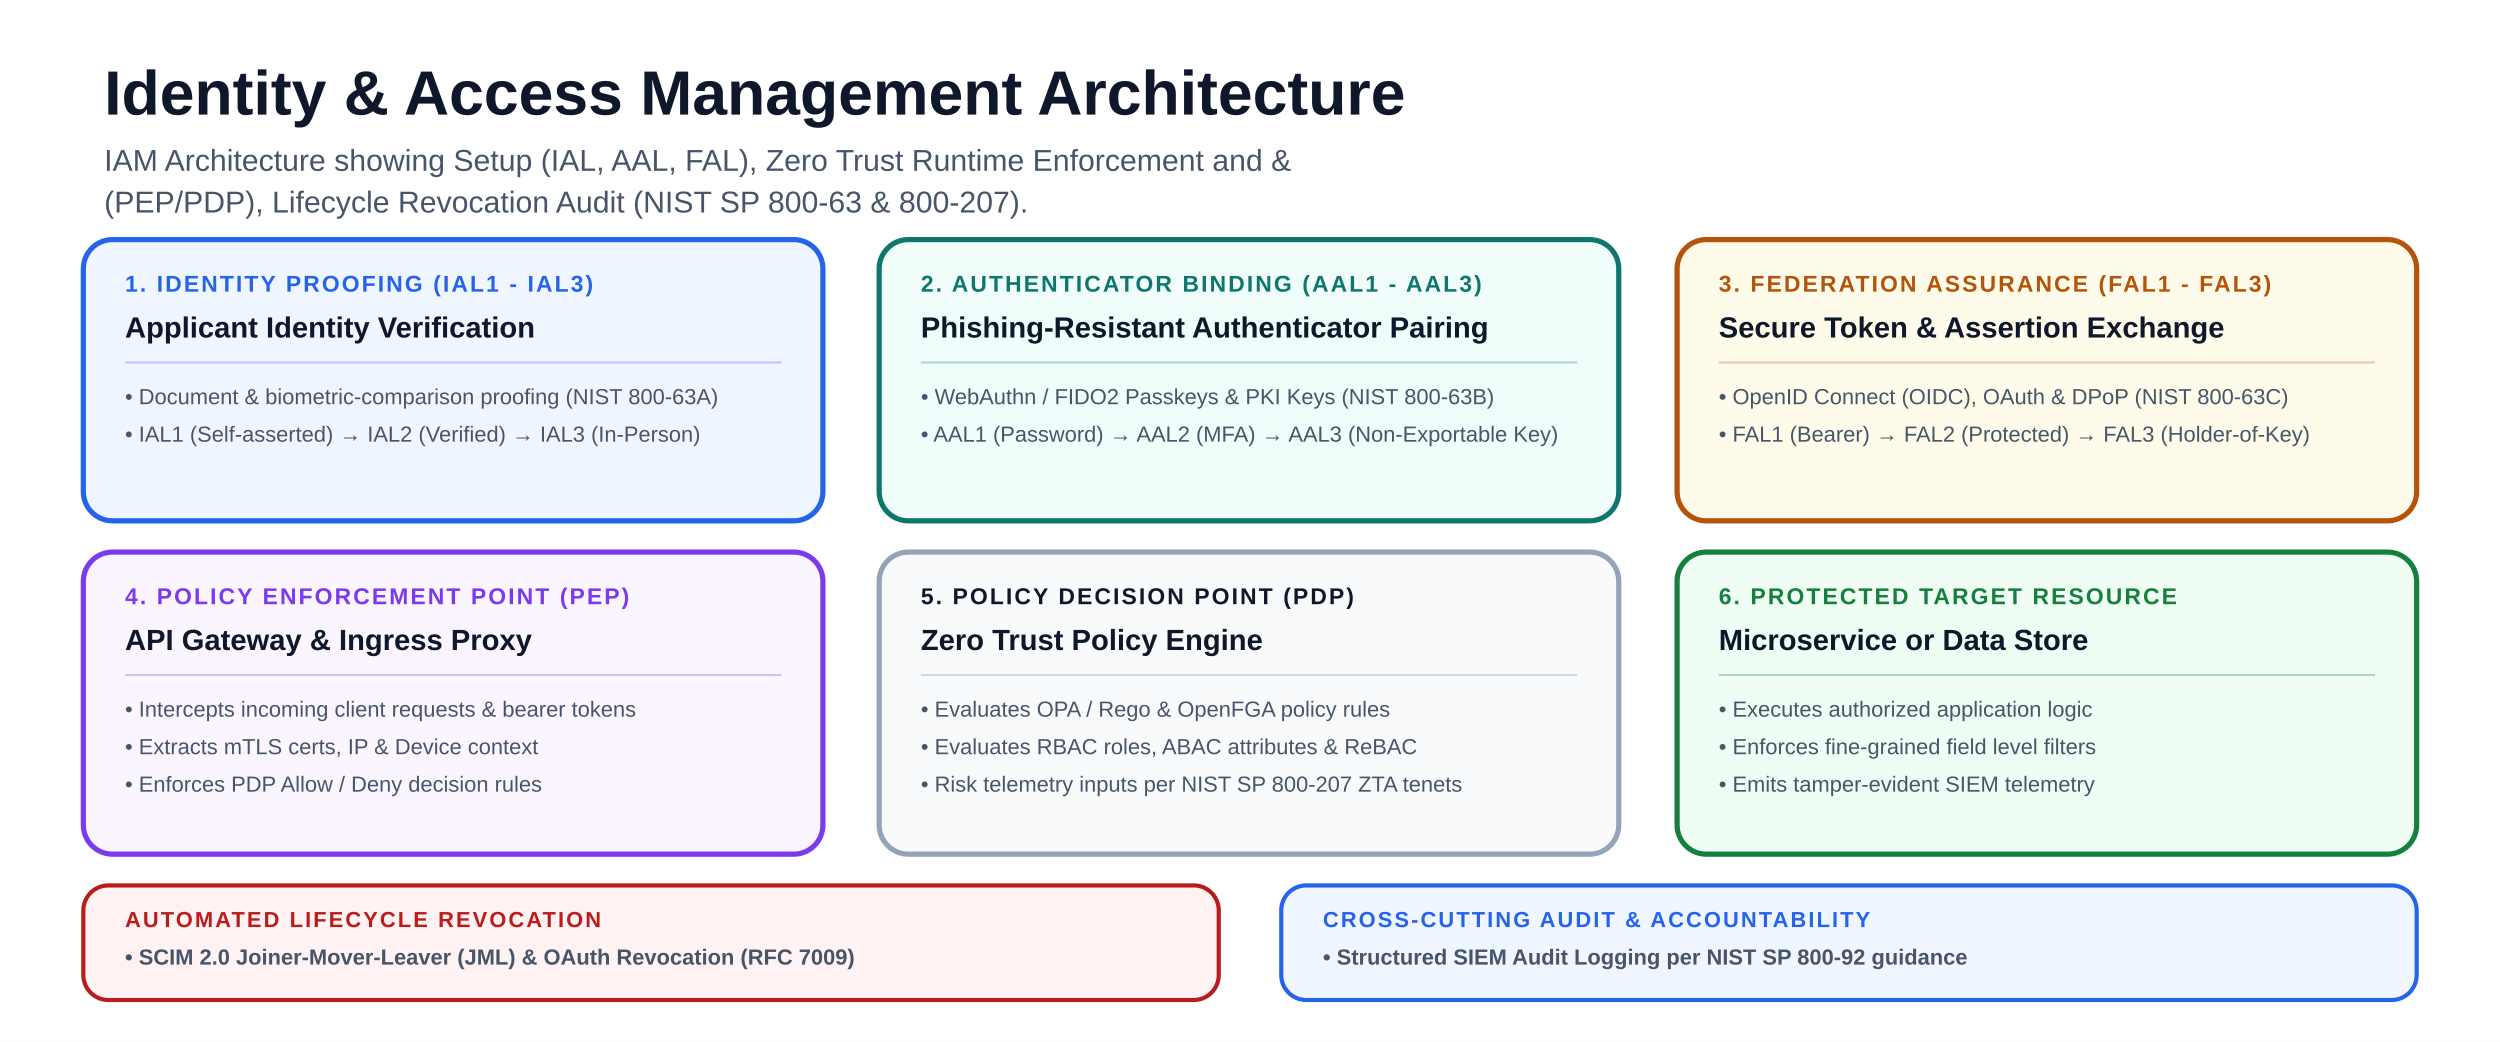
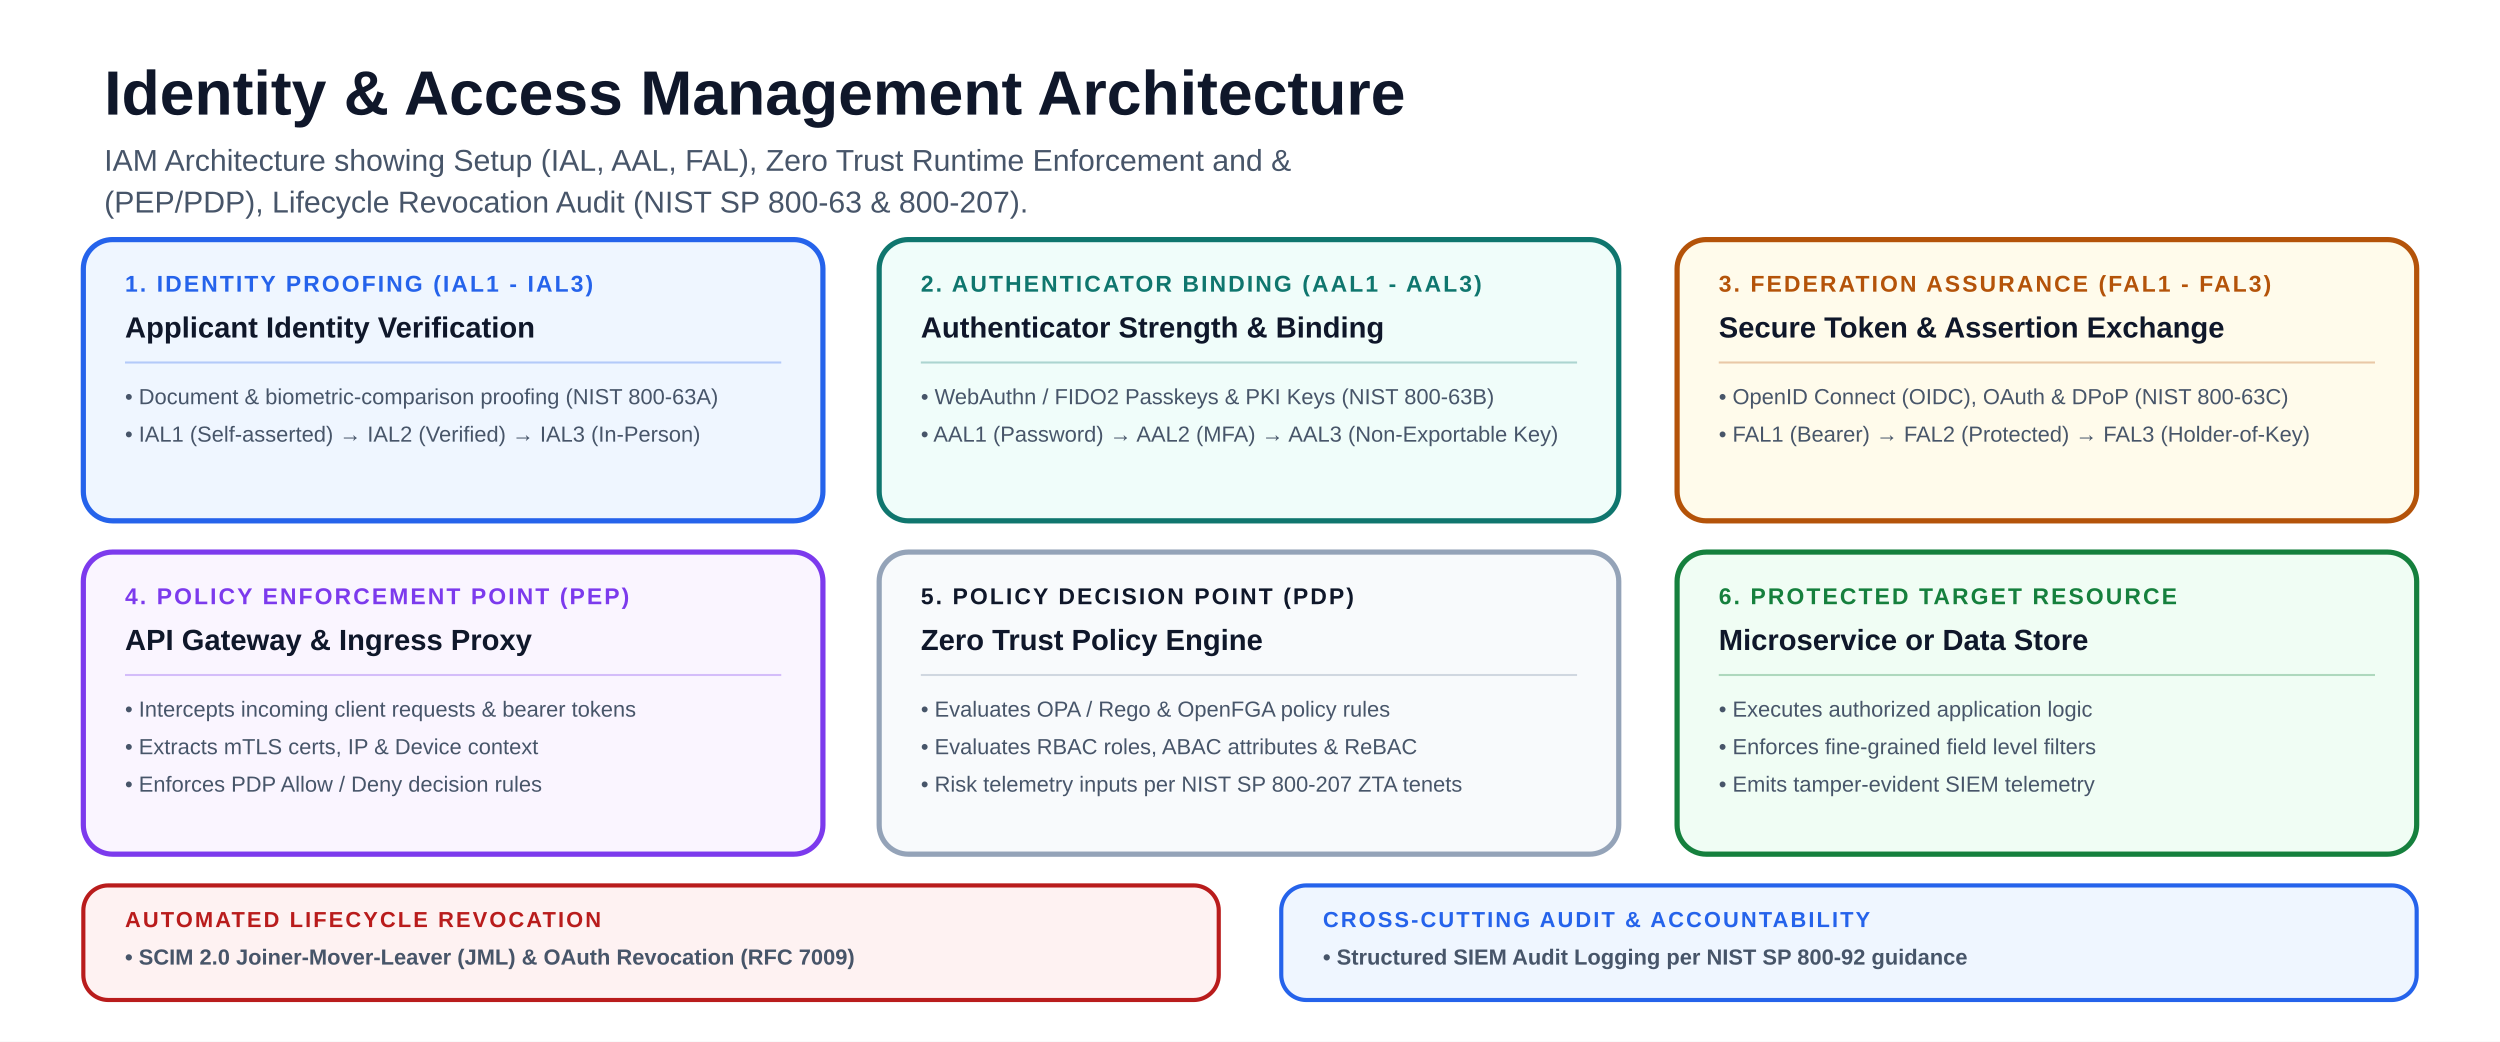
<svg xmlns="http://www.w3.org/2000/svg" viewBox="0 0 1200 500" font-family="-apple-system, BlinkMacSystemFont, 'Segoe UI', Arial, sans-serif" role="img" aria-labelledby="title description">
  <rect width="1200" height="500" fill="#ffffff" />
  <defs>
    <marker id="arrow" viewBox="0 0 10 10" refX="8.5" refY="5" markerWidth="8" markerHeight="8" orient="auto">
      <path d="M0 0 L10 5 L0 10Z" fill="#94a3b8" />
    </marker>
    <marker id="arrow-reverse" viewBox="0 0 10 10" refX="1.5" refY="5" markerWidth="8" markerHeight="8" orient="auto">
      <path d="M10 0 L0 5 L10 10Z" fill="#94a3b8" />
    </marker>
    <marker id="arrow-blue" viewBox="0 0 10 10" refX="8.5" refY="5" markerWidth="8" markerHeight="8" orient="auto">
      <path d="M0 0 L10 5 L0 10Z" fill="#2563eb" />
    </marker>
    <marker id="arrow-teal" viewBox="0 0 10 10" refX="8.5" refY="5" markerWidth="8" markerHeight="8" orient="auto">
      <path d="M0 0 L10 5 L0 10Z" fill="#0f766e" />
    </marker>
    <marker id="arrow-amber" viewBox="0 0 10 10" refX="8.5" refY="5" markerWidth="8" markerHeight="8" orient="auto">
      <path d="M0 0 L10 5 L0 10Z" fill="#b45309" />
    </marker>
    <marker id="arrow-violet" viewBox="0 0 10 10" refX="8.5" refY="5" markerWidth="8" markerHeight="8" orient="auto">
      <path d="M0 0 L10 5 L0 10Z" fill="#7c3aed" />
    </marker>
    <marker id="arrow-red" viewBox="0 0 10 10" refX="8.5" refY="5" markerWidth="8" markerHeight="8" orient="auto">
      <path d="M0 0 L10 5 L0 10Z" fill="#b91c1c" />
    </marker>
  </defs>
  <text x="50" y="55" font-size="30" font-weight="850" fill="#0f172a">Identity &amp; Access Management Architecture</text>
  <text x="50" y="82" font-size="14.5" fill="#475569">IAM Architecture showing Setup (IAL, AAL, FAL), Zero Trust Runtime Enforcement and &amp;</text>
  <text x="50" y="102" font-size="14.5" fill="#475569">(PEP/PDP), Lifecycle Revocation Audit (NIST SP 800-63 &amp; 800-207).</text>
  <rect x="40" y="115" width="355" height="135" rx="14" fill="#eff6ff" stroke="#2563eb" stroke-width="2.5" />
  <text x="60" y="140" font-size="11" font-weight="900" letter-spacing="1" fill="#2563eb">1. IDENTITY PROOFING (IAL1 - IAL3)</text>
  <text x="60" y="162" font-size="14" font-weight="800" fill="#0f172a">Applicant Identity Verification</text>
  <line x1="60" y1="174" x2="375" y2="174" stroke="#2563eb" stroke-opacity="0.3" stroke-width="1" />
  <text x="60" y="194" font-size="10.5" font-weight="500" fill="#475569">• Document &amp; biometric-comparison proofing (NIST 800-63A)</text>
  <text x="60" y="212" font-size="10.5" font-weight="500" fill="#475569">• IAL1 (Self-asserted) → IAL2 (Verified) → IAL3 (In-Person)</text>
  <rect x="422" y="115" width="355" height="135" rx="14" fill="#f0fdfa" stroke="#0f766e" stroke-width="2.5" />
  <text x="442" y="140" font-size="11" font-weight="900" letter-spacing="1" fill="#0f766e">2. AUTHENTICATOR BINDING (AAL1 - AAL3)</text>
-   <text x="442" y="162" font-size="14" font-weight="800" fill="#0f172a">Phishing-Resistant Authenticator Pairing</text>
+   <text x="442" y="162" font-size="14" font-weight="800" fill="#0f172a">Authenticator Strength &amp; Binding</text>
  <line x1="442" y1="174" x2="757" y2="174" stroke="#0f766e" stroke-opacity="0.3" stroke-width="1" />
  <text x="442" y="194" font-size="10.5" font-weight="500" fill="#475569">• WebAuthn / FIDO2 Passkeys &amp; PKI Keys (NIST 800-63B)</text>
  <text x="442" y="212" font-size="10.5" font-weight="500" fill="#475569">• AAL1 (Password) → AAL2 (MFA) → AAL3 (Non-Exportable Key)</text>
  <rect x="805" y="115" width="355" height="135" rx="14" fill="#fffbeb" stroke="#b45309" stroke-width="2.5" />
  <text x="825" y="140" font-size="11" font-weight="900" letter-spacing="1" fill="#b45309">3. FEDERATION ASSURANCE (FAL1 - FAL3)</text>
  <text x="825" y="162" font-size="14" font-weight="800" fill="#0f172a">Secure Token &amp; Assertion Exchange</text>
  <line x1="825" y1="174" x2="1140" y2="174" stroke="#b45309" stroke-opacity="0.3" stroke-width="1" />
  <text x="825" y="194" font-size="10.5" font-weight="500" fill="#475569">• OpenID Connect (OIDC), OAuth &amp; DPoP (NIST 800-63C)</text>
  <text x="825" y="212" font-size="10.5" font-weight="500" fill="#475569">• FAL1 (Bearer) → FAL2 (Protected) → FAL3 (Holder-of-Key)</text>
  <rect x="40" y="265" width="355" height="145" rx="14" fill="#faf5ff" stroke="#7c3aed" stroke-width="2.5" />
  <text x="60" y="290" font-size="11" font-weight="900" letter-spacing="1" fill="#7c3aed">4. POLICY ENFORCEMENT POINT (PEP)</text>
  <text x="60" y="312" font-size="14" font-weight="800" fill="#0f172a">API Gateway &amp; Ingress Proxy</text>
  <line x1="60" y1="324" x2="375" y2="324" stroke="#7c3aed" stroke-opacity="0.3" stroke-width="1" />
  <text x="60" y="344" font-size="10.5" font-weight="500" fill="#475569">• Intercepts incoming client requests &amp; bearer tokens</text>
  <text x="60" y="362" font-size="10.5" font-weight="500" fill="#475569">• Extracts mTLS certs, IP &amp; Device context</text>
  <text x="60" y="380" font-size="10.5" font-weight="500" fill="#475569">• Enforces PDP Allow / Deny decision rules</text>
  <rect x="422" y="265" width="355" height="145" rx="14" fill="#f8fafc" stroke="#94a3b8" stroke-width="2.5" />
  <text x="442" y="290" font-size="11" font-weight="900" letter-spacing="1" fill="#0f172a">5. POLICY DECISION POINT (PDP)</text>
  <text x="442" y="312" font-size="14" font-weight="800" fill="#0f172a">Zero Trust Policy Engine</text>
  <line x1="442" y1="324" x2="757" y2="324" stroke="#94a3b8" stroke-opacity="0.4" stroke-width="1" />
  <text x="442" y="344" font-size="10.5" font-weight="500" fill="#475569">• Evaluates OPA / Rego &amp; OpenFGA policy rules</text>
  <text x="442" y="362" font-size="10.5" font-weight="500" fill="#475569">• Evaluates RBAC roles, ABAC attributes &amp; ReBAC</text>
  <text x="442" y="380" font-size="10.5" font-weight="500" fill="#475569">• Risk telemetry inputs per NIST SP 800-207 ZTA tenets</text>
  <rect x="805" y="265" width="355" height="145" rx="14" fill="#f0fdf4" stroke="#15803d" stroke-width="2.5" />
  <text x="825" y="290" font-size="11" font-weight="900" letter-spacing="1" fill="#15803d">6. PROTECTED TARGET RESOURCE</text>
  <text x="825" y="312" font-size="14" font-weight="800" fill="#0f172a">Microservice or Data Store</text>
  <line x1="825" y1="324" x2="1140" y2="324" stroke="#15803d" stroke-opacity="0.3" stroke-width="1" />
  <text x="825" y="344" font-size="10.5" font-weight="500" fill="#475569">• Executes authorized application logic</text>
  <text x="825" y="362" font-size="10.5" font-weight="500" fill="#475569">• Enforces fine-grained field level filters</text>
  <text x="825" y="380" font-size="10.5" font-weight="500" fill="#475569">• Emits tamper-evident SIEM telemetry</text>
  <rect x="40" y="425" width="545" height="55" rx="12" fill="#fef2f2" stroke="#b91c1c" stroke-width="2" />
  <text x="60" y="445" font-size="10.5" font-weight="900" letter-spacing="1" fill="#b91c1c">AUTOMATED LIFECYCLE REVOCATION</text>
  <text x="60" y="463" font-size="10.5" font-weight="600" fill="#475569">• SCIM 2.0 Joiner-Mover-Leaver (JML) &amp; OAuth Revocation (RFC 7009)</text>
  <rect x="615" y="425" width="545" height="55" rx="12" fill="#eff6ff" stroke="#2563eb" stroke-width="2" />
  <text x="635" y="445" font-size="10.5" font-weight="900" letter-spacing="1" fill="#2563eb">CROSS-CUTTING AUDIT &amp; ACCOUNTABILITY</text>
  <text x="635" y="463" font-size="10.5" font-weight="600" fill="#475569">• Structured SIEM Audit Logging per NIST SP 800-92 guidance</text>
</svg>
